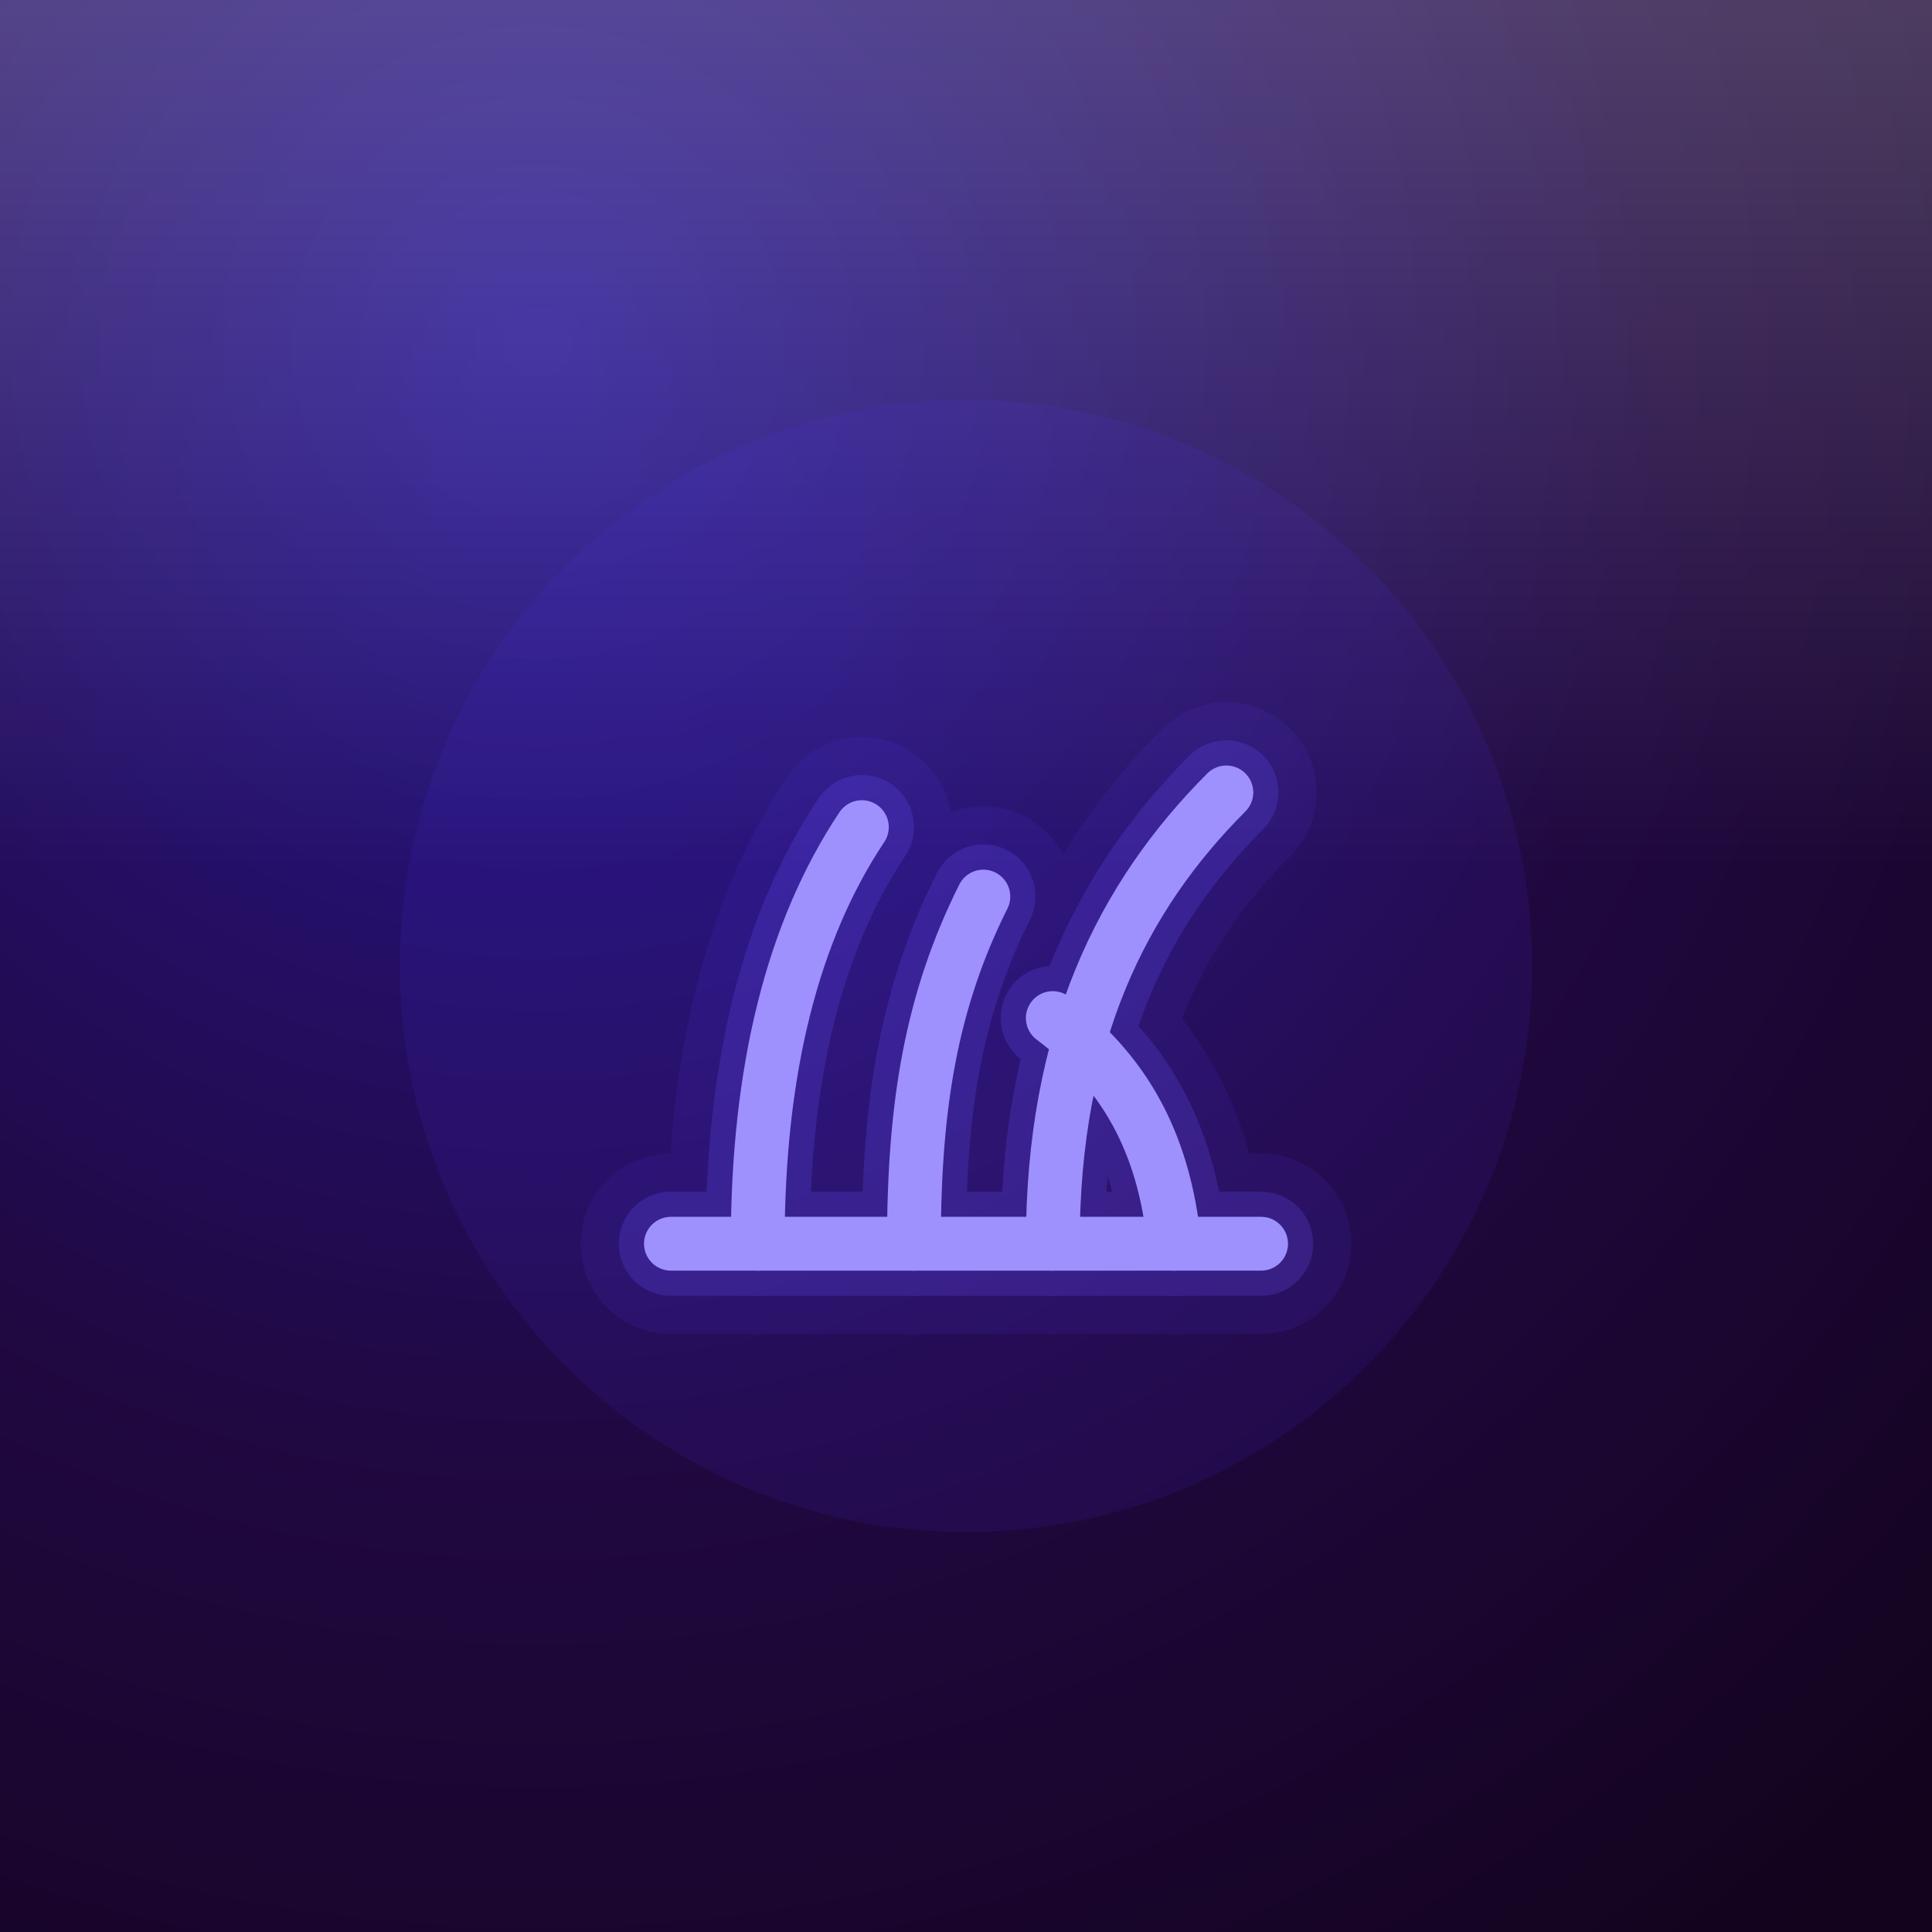
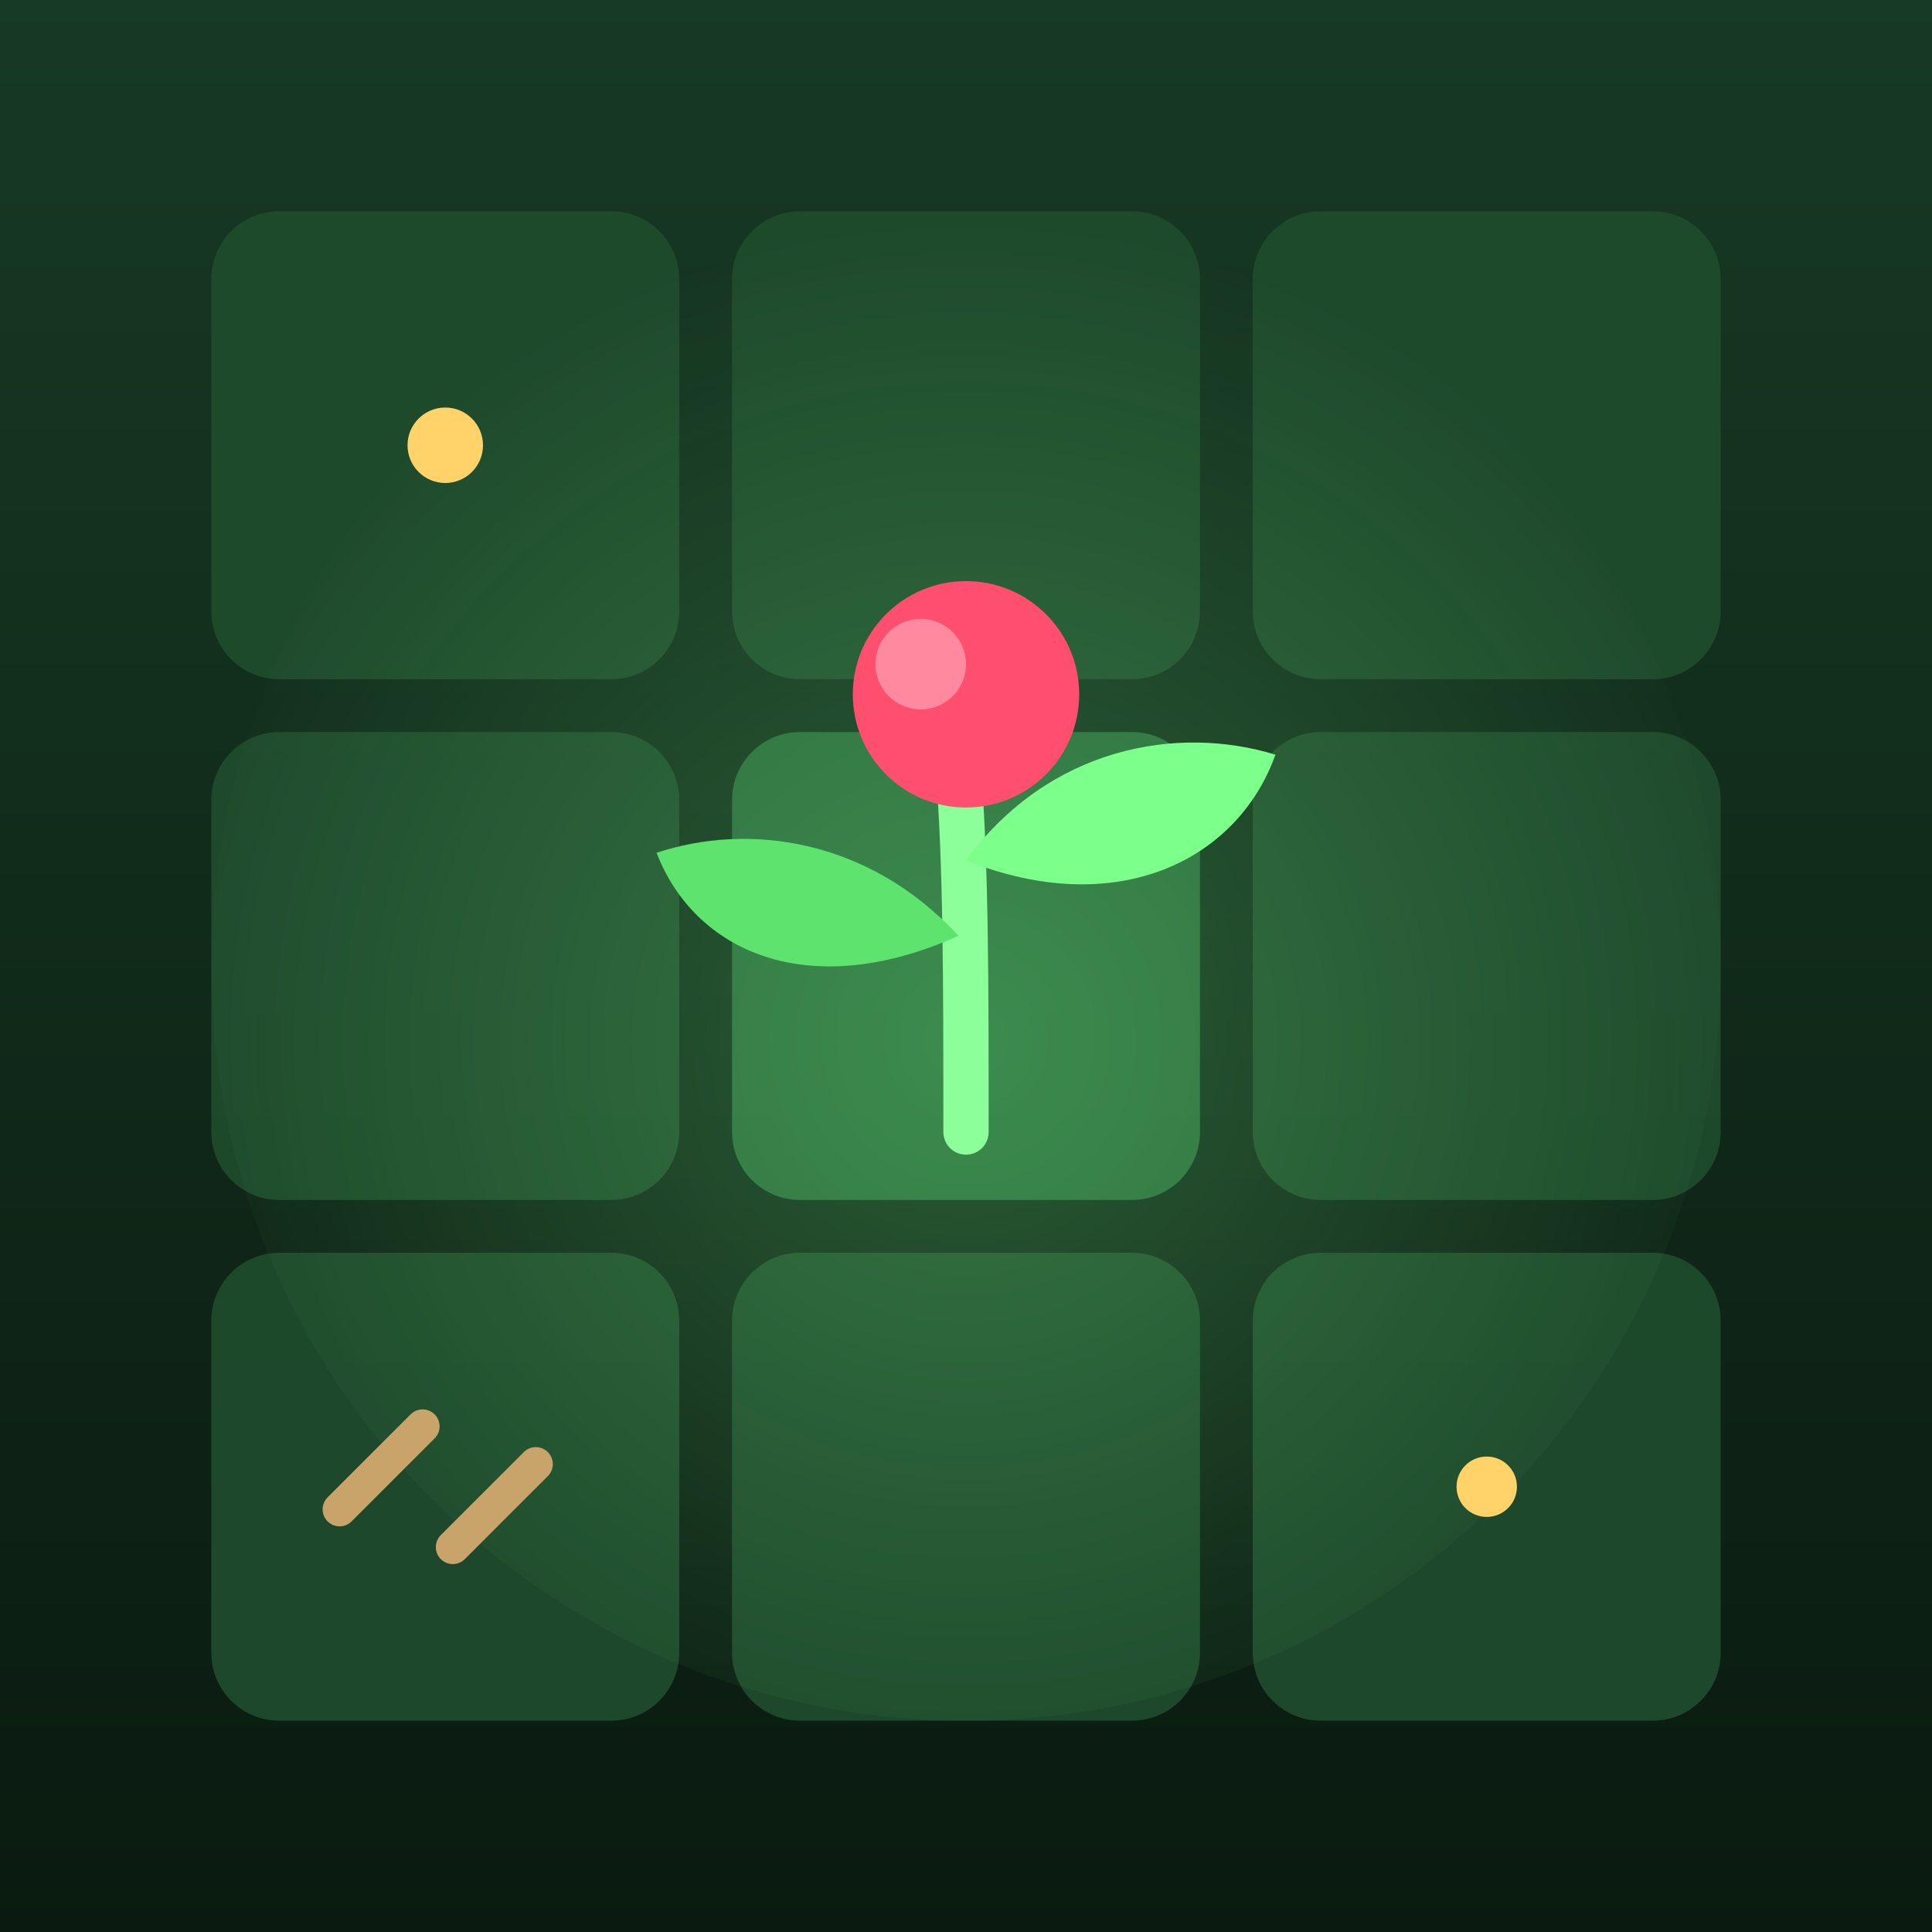
<svg xmlns="http://www.w3.org/2000/svg" viewBox="0 0 512 512">
  <defs>
-     <radialGradient id="b" cx="28%" cy="18%" r="105%">
-       <stop offset="0" stop-color="hsl(248 72% 34%)" />
-       <stop offset=".55" stop-color="hsl(266 78% 14%)" />
-       <stop offset="1" stop-color="hsl(280 80% 6%)" />
+     <linearGradient id="bg" x1="0" y1="0" x2="0" y2="1">
+       <stop offset="0" stop-color="#173a24" />
+       <stop offset="1" stop-color="#0a1a10" />
+     </linearGradient>
+     <radialGradient id="g" cx="50%" cy="55%" r="55%">
+       <stop offset="0" stop-color="#7dff8c" stop-opacity=".25" />
+       <stop offset="1" stop-color="#7dff8c" stop-opacity="0" />
    </radialGradient>
-     <linearGradient id="s" x1="0" y1="0" x2="0" y2="1">
-       <stop offset="0" stop-color="#fff" stop-opacity=".22" />
-       <stop offset=".45" stop-color="#fff" stop-opacity="0" />
-     </linearGradient>
-     <clipPath id="c">
-       <rect width="512" height="512" />
-     </clipPath>
  </defs>
-   <g clip-path="url(#c)">
-     <rect width="512" height="512" fill="url(#b)" />
-     <rect width="512" height="512" fill="url(#s)" />
-     <circle cx="256" cy="256" r="150" fill="hsl(248 95% 60%)" opacity=".10" />
+   <rect width="512" height="512" fill="url(#bg)" />
+   <g opacity=".9">
+     <g fill="#1f4d2e">
+       <rect x="56" y="56" width="124" height="124" rx="18" />
+       <rect x="194" y="56" width="124" height="124" rx="18" />
+       <rect x="332" y="56" width="124" height="124" rx="18" />
+       <rect x="56" y="194" width="124" height="124" rx="18" />
+       <rect x="332" y="194" width="124" height="124" rx="18" />
+       <rect x="56" y="332" width="124" height="124" rx="18" />
+       <rect x="194" y="332" width="124" height="124" rx="18" />
+       <rect x="332" y="332" width="124" height="124" rx="18" />
+     </g>
+     <rect x="194" y="194" width="124" height="124" rx="18" fill="#2a6b3d" />
  </g>
-   <g transform="translate(256 256) scale(9.2) translate(-12 -12)" fill="none" stroke-linecap="round" stroke-linejoin="round" color="hsl(248 96% 76%)">
-     <g stroke="hsl(248 100% 62%)" stroke-width="5.2" opacity=".10">
-       <path d="M3.5 20h17" />
-       <path d="M6 20c0-5 1-9 3-12M10.5 20c0-4 .5-7 2-10M14.5 20c0-6 2-10 5-13M18 20c-.3-3-1.5-5-3.5-6.5" />
-     </g>
-     <g stroke="hsl(248 100% 66%)" stroke-width="3" opacity=".22">
-       <path d="M3.5 20h17" />
-       <path d="M6 20c0-5 1-9 3-12M10.5 20c0-4 .5-7 2-10M14.5 20c0-6 2-10 5-13M18 20c-.3-3-1.5-5-3.5-6.5" />
-     </g>
-     <g stroke="hsl(248 96% 78%)" stroke-width="1.55">
-       <path d="M3.5 20h17" />
-       <path d="M6 20c0-5 1-9 3-12M10.5 20c0-4 .5-7 2-10M14.5 20c0-6 2-10 5-13M18 20c-.3-3-1.5-5-3.5-6.5" />
-     </g>
+   <circle cx="256" cy="256" r="200" fill="url(#g)" />
+   <g stroke-linecap="round" fill="none">
+     <path d="M256 300c0-40 0-70-2-96" stroke="#8cff9a" stroke-width="12" />
+     <path d="M254 248c-24-26-56-30-80-22 10 26 40 40 80 22z" fill="#5ee36e" stroke="none" />
+     <path d="M256 228c22-30 56-36 82-28-10 28-42 44-82 28z" fill="#7dff8c" stroke="none" />
  </g>
+   <circle cx="256" cy="184" r="30" fill="#ff4f6e" />
+   <circle cx="244" cy="176" r="12" fill="#ff8aa0" />
+   <g fill="#ffd36a">
+     <circle cx="118" cy="118" r="10" />
+     <circle cx="394" cy="394" r="8" />
+   </g>
+   <path d="M90 400l22-22M120 410l22-22" stroke="#c9a46a" stroke-width="9" stroke-linecap="round" />
</svg>
